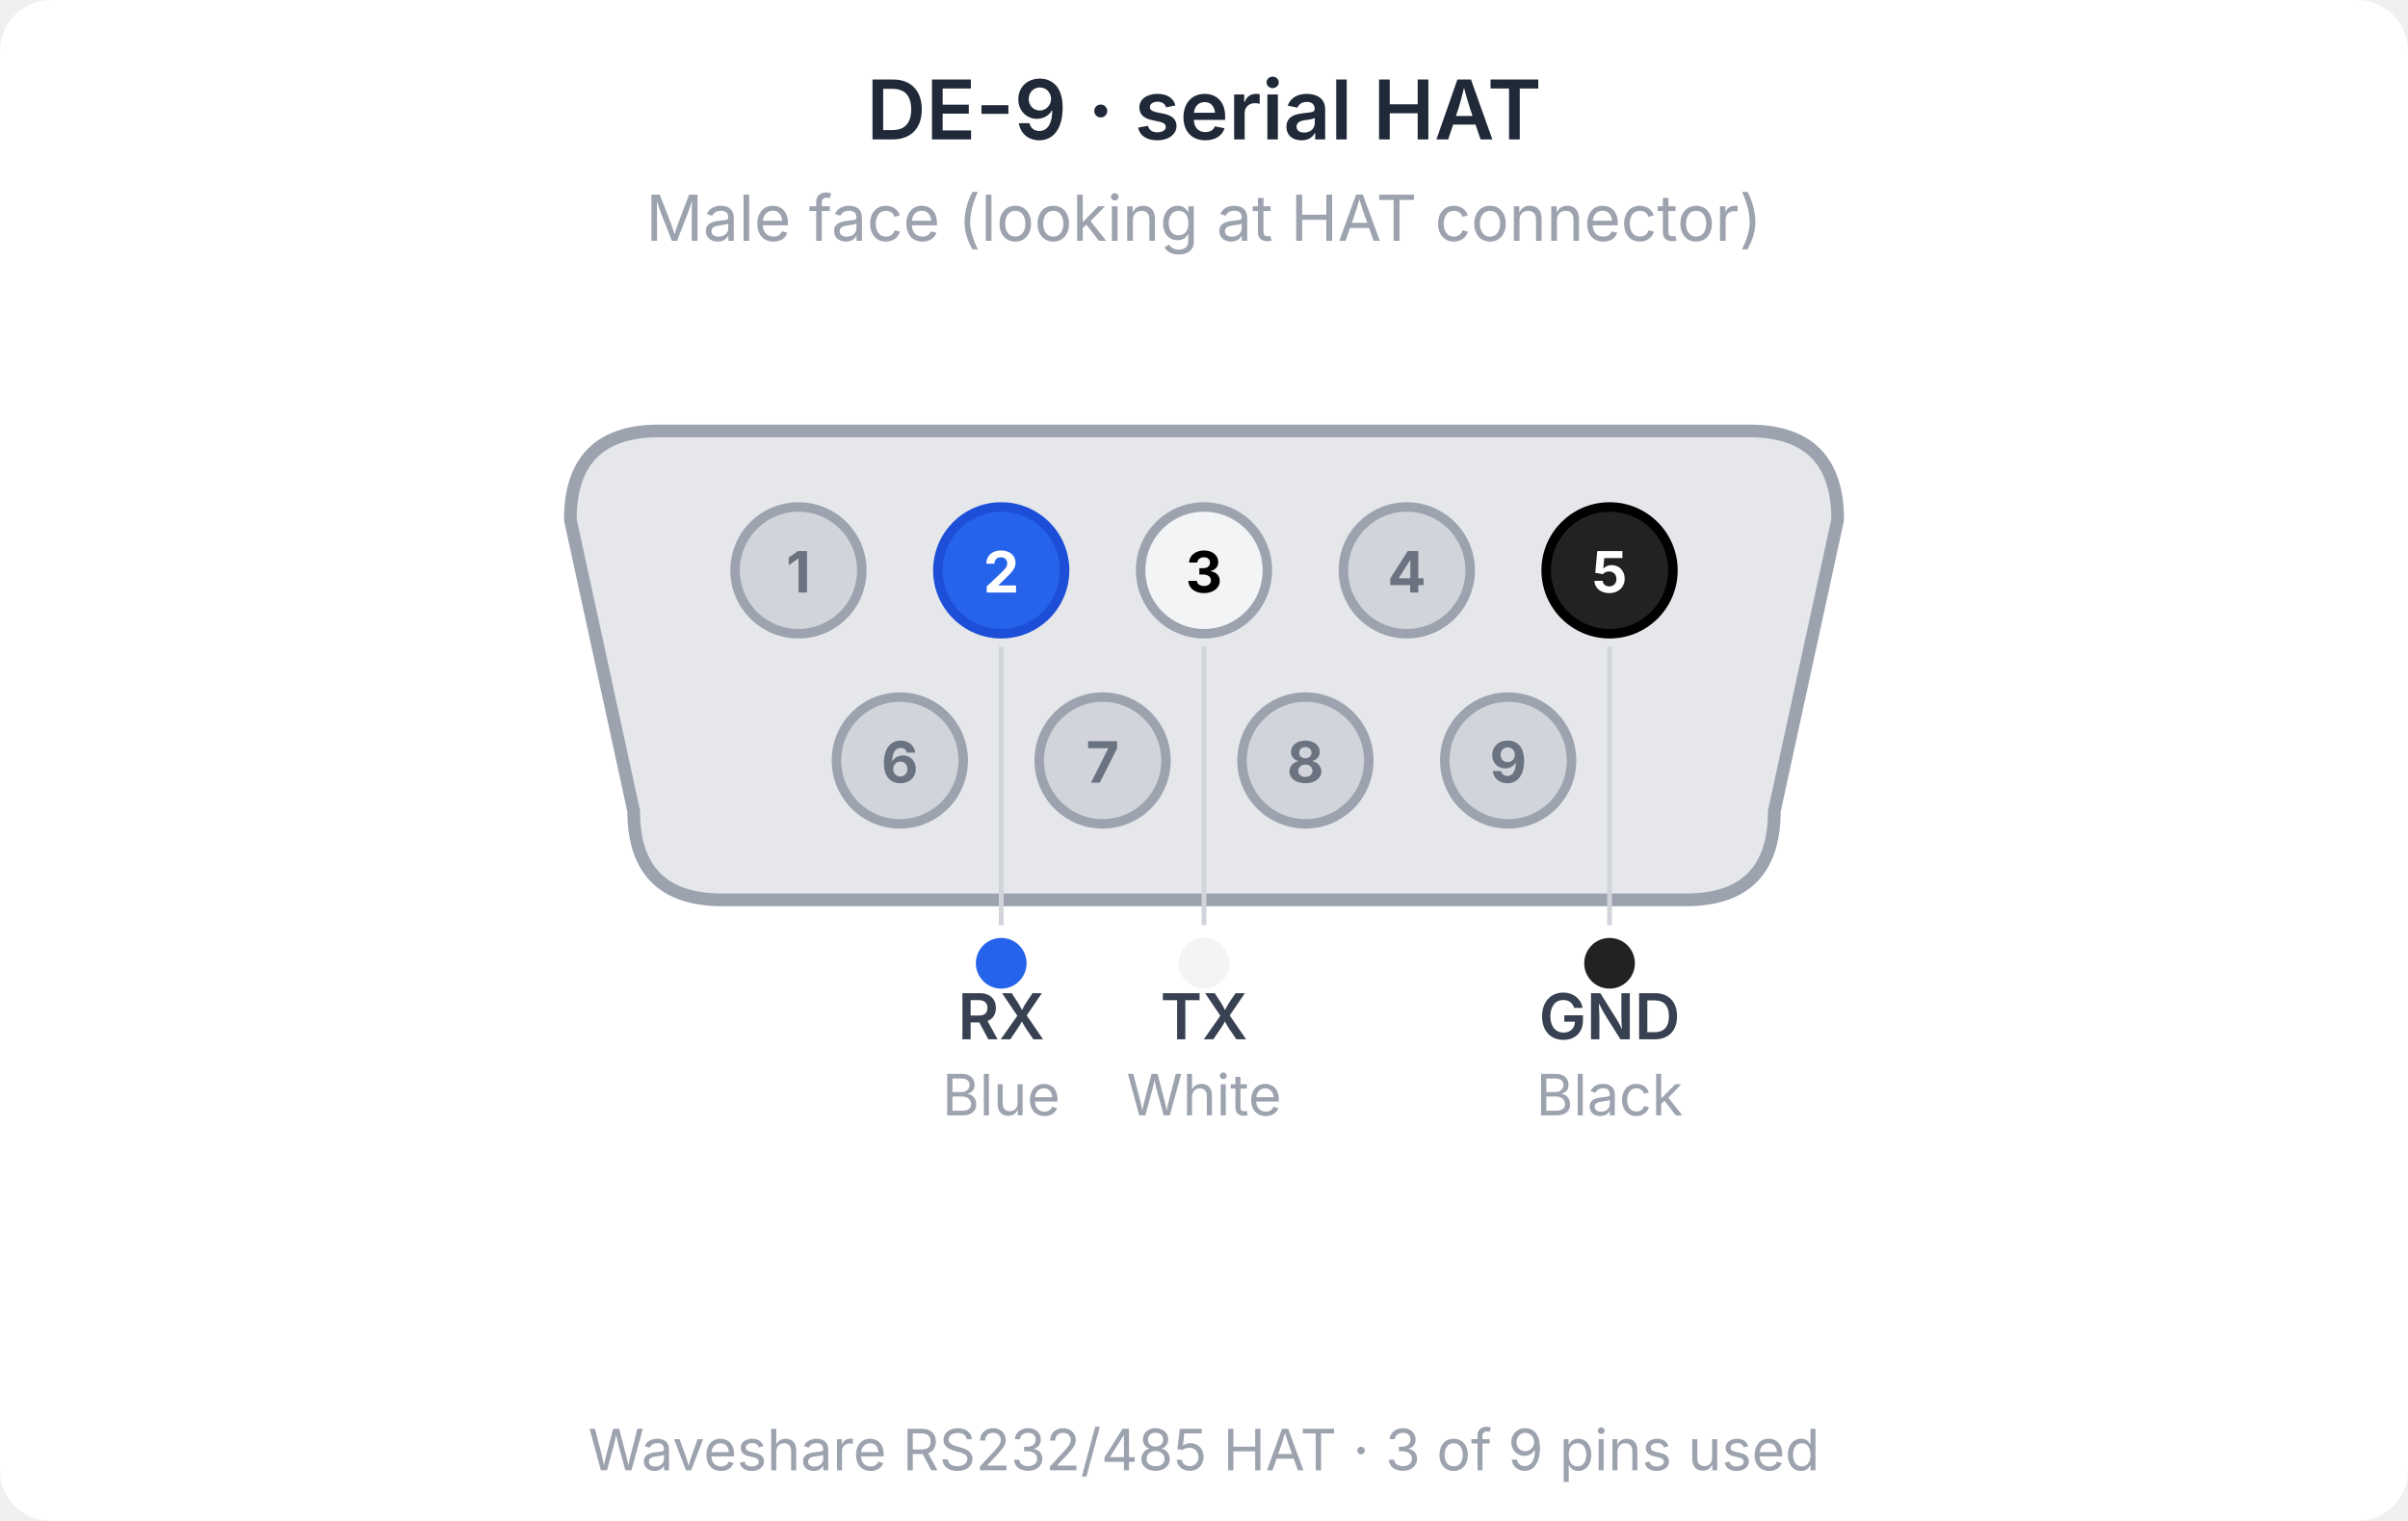
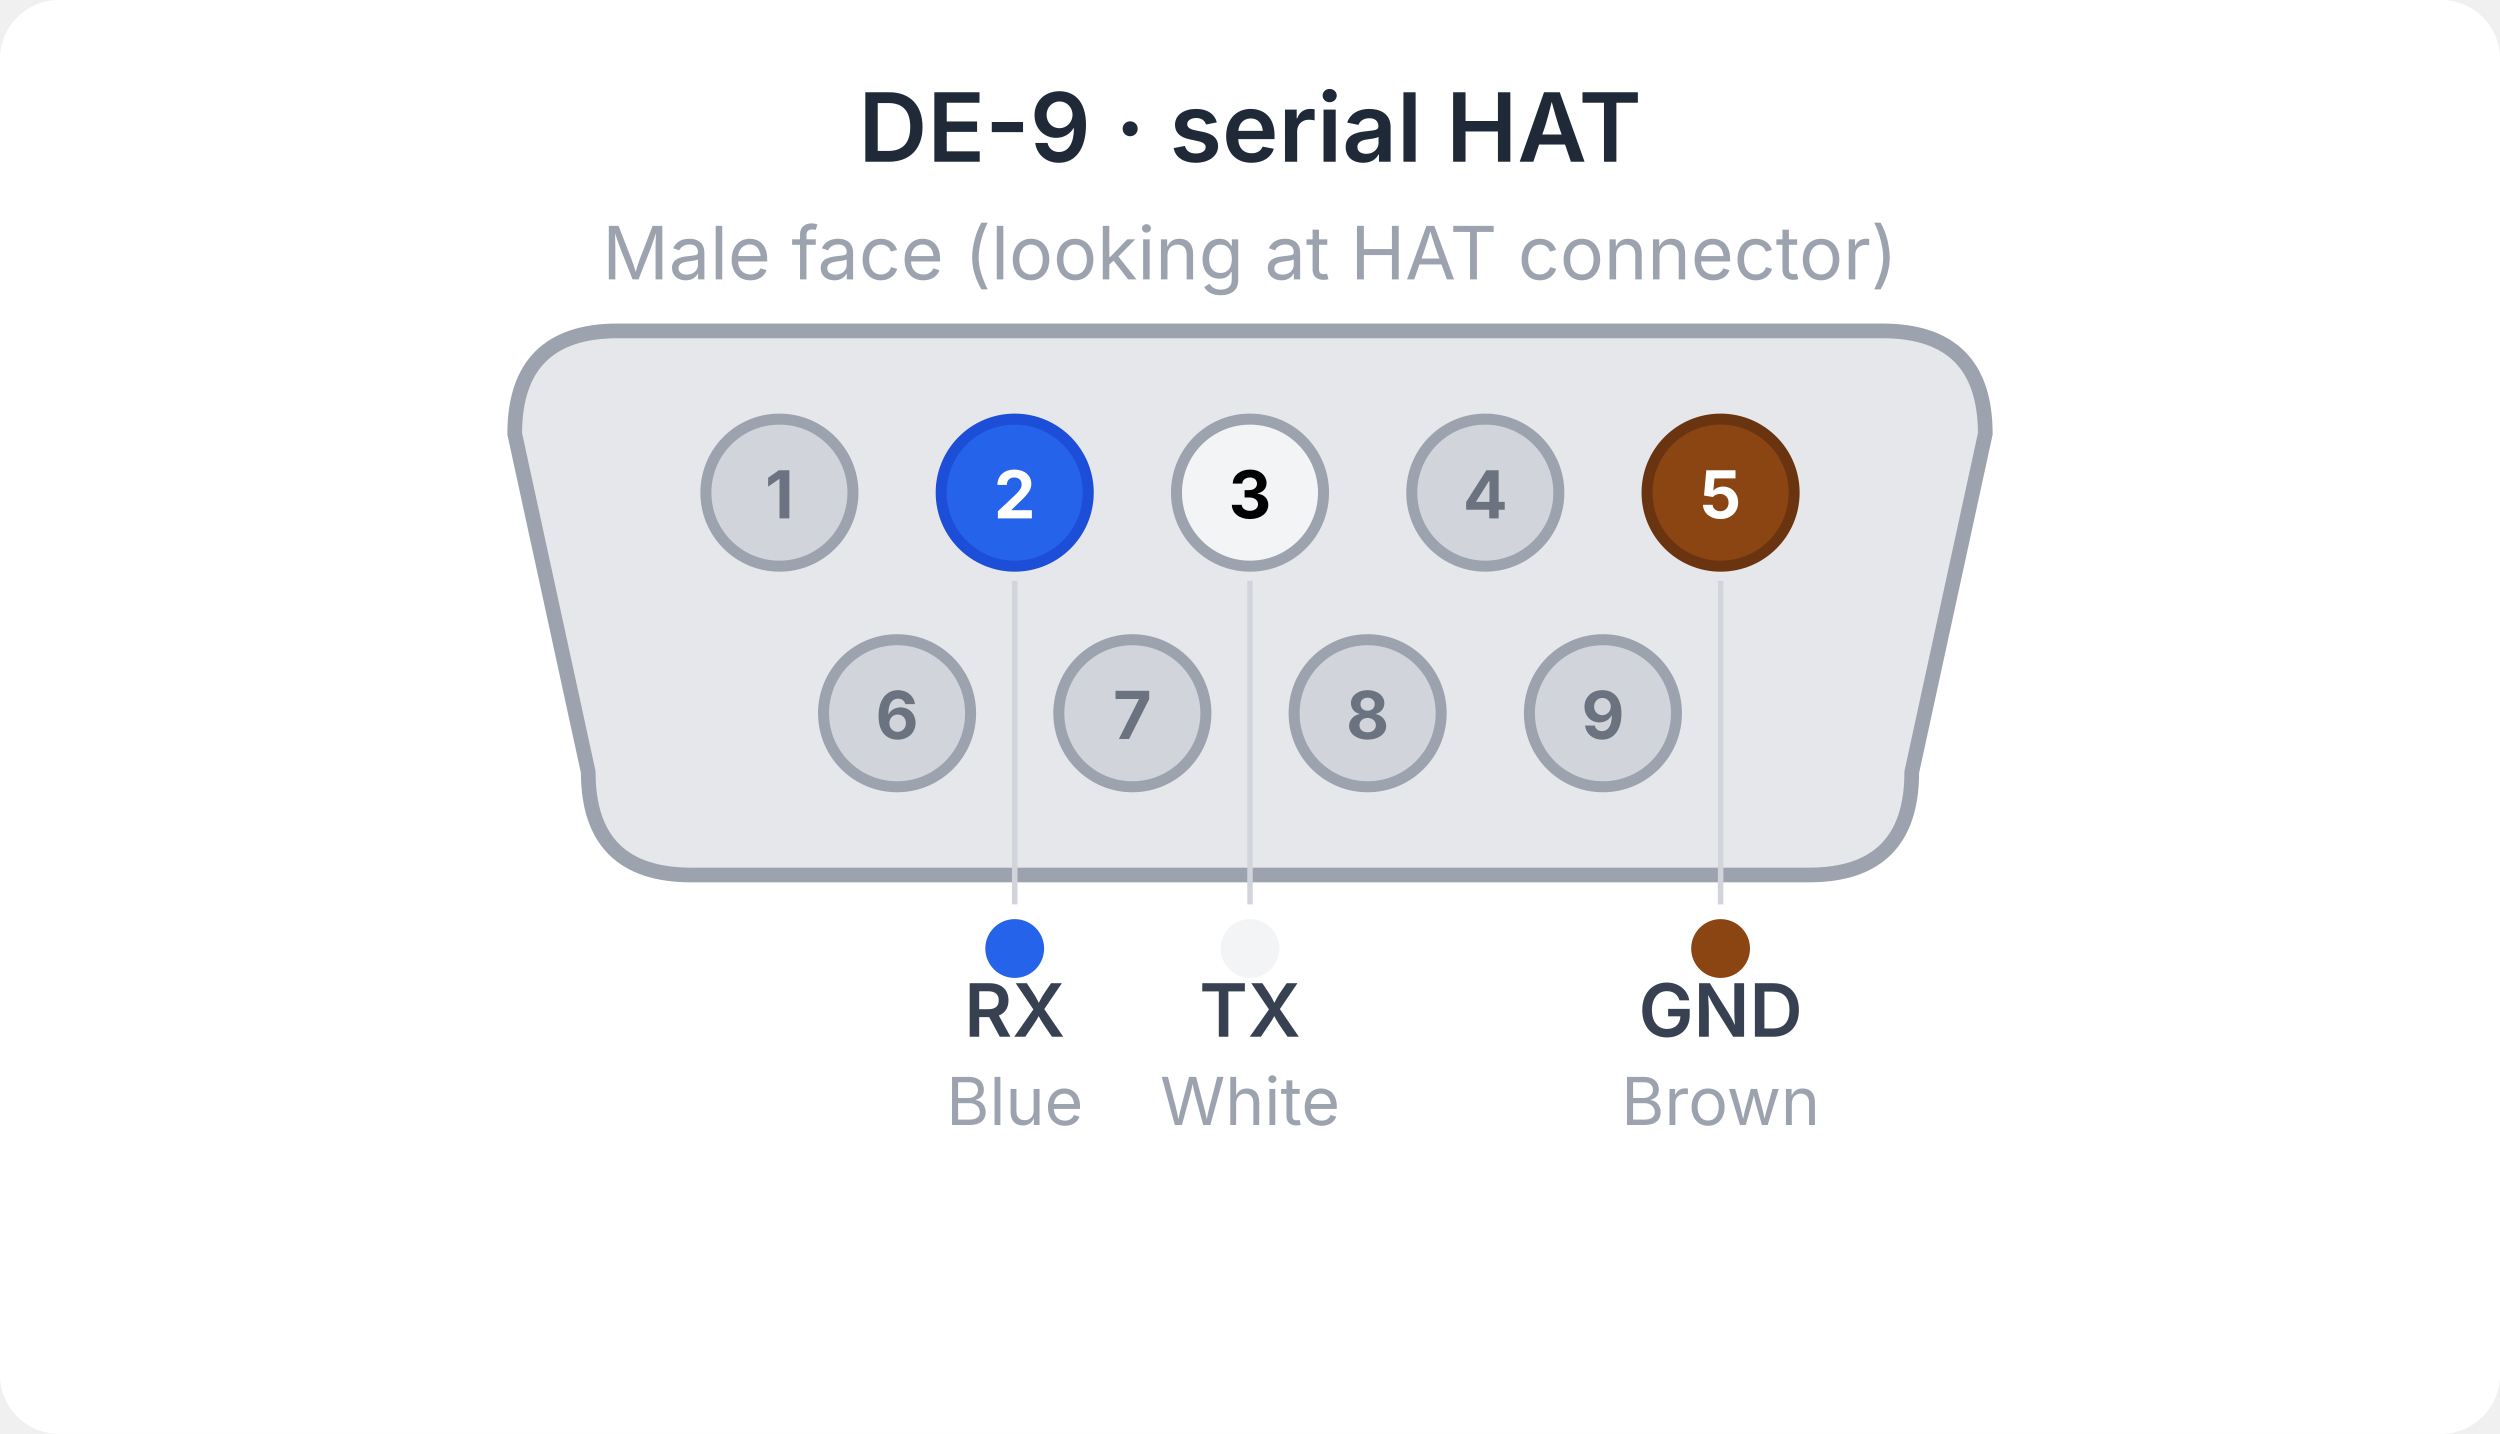
- <svg xmlns="http://www.w3.org/2000/svg" viewBox="0 0 380 240">
+ <svg xmlns="http://www.w3.org/2000/svg" viewBox="0 0 340 195">
  <style>
  text { font-family: -apple-system, system-ui, "Segoe UI", sans-serif; }
</style>
-   <rect width="380" height="240" fill="white" rx="8" />
-   <text x="190" y="22" text-anchor="middle" font-size="13" font-weight="600" fill="#1F2937">DE-9 · serial HAT</text>
-   <text x="190" y="38" text-anchor="middle" font-size="10" fill="#9CA3AF">Male face (looking at HAT connector)</text>
-   <path d="M 104.0,68.0 L 276.0,68.0 Q 290.0,68.0 290.0,82.0 L 280.0,128.0 Q 280.0,142.0 266.0,142.0 L 114.0,142.0 Q 100.0,142.0 100.0,128.0 L 90.0,82.0 Q 90.0,68.0 104.0,68.0 Z" fill="#E5E7EB" stroke="#9CA3AF" stroke-width="2" />
-   <circle cx="126.0" cy="90.0" r="10" fill="#D1D5DB" stroke="#9CA3AF" stroke-width="1.5" />
-   <text x="126.0" y="93.5" text-anchor="middle" font-size="9" font-weight="700" fill="#6B7280">1</text>
-   <circle cx="158.0" cy="90.0" r="10" fill="#2563EB" stroke="#1D4ED8" stroke-width="1.5" />
-   <text x="158.0" y="93.5" text-anchor="middle" font-size="9" font-weight="700" fill="#ffffff">2</text>
-   <circle cx="190.0" cy="90.0" r="10" fill="#F3F4F6" stroke="#9CA3AF" stroke-width="1.5" />
-   <text x="190.0" y="93.5" text-anchor="middle" font-size="9" font-weight="700" fill="#000000">3</text>
-   <circle cx="222.0" cy="90.0" r="10" fill="#D1D5DB" stroke="#9CA3AF" stroke-width="1.5" />
-   <text x="222.0" y="93.5" text-anchor="middle" font-size="9" font-weight="700" fill="#6B7280">4</text>
-   <circle cx="254.0" cy="90.0" r="10" fill="#222222" stroke="#000000" stroke-width="1.5" />
-   <text x="254.0" y="93.5" text-anchor="middle" font-size="9" font-weight="700" fill="#ffffff">5</text>
-   <circle cx="142.0" cy="120.0" r="10" fill="#D1D5DB" stroke="#9CA3AF" stroke-width="1.5" />
-   <text x="142.0" y="123.5" text-anchor="middle" font-size="9" font-weight="700" fill="#6B7280">6</text>
-   <circle cx="174.0" cy="120.0" r="10" fill="#D1D5DB" stroke="#9CA3AF" stroke-width="1.5" />
-   <text x="174.0" y="123.5" text-anchor="middle" font-size="9" font-weight="700" fill="#6B7280">7</text>
-   <circle cx="206.0" cy="120.0" r="10" fill="#D1D5DB" stroke="#9CA3AF" stroke-width="1.5" />
-   <text x="206.0" y="123.5" text-anchor="middle" font-size="9" font-weight="700" fill="#6B7280">8</text>
-   <circle cx="238.0" cy="120.0" r="10" fill="#D1D5DB" stroke="#9CA3AF" stroke-width="1.5" />
-   <text x="238.0" y="123.5" text-anchor="middle" font-size="9" font-weight="700" fill="#6B7280">9</text>
-   <line x1="158.0" y1="102.0" x2="158.0" y2="146.0" stroke="#D1D5DB" stroke-width="0.75" />
-   <circle cx="158.0" cy="152.0" r="4" fill="#2563EB" />
-   <text x="158.0" y="164.0" text-anchor="middle" font-size="10" font-weight="600" fill="#374151">RX</text>
-   <text x="158.0" y="176.0" text-anchor="middle" font-size="9" fill="#9CA3AF">Blue</text>
-   <line x1="190.0" y1="102.0" x2="190.0" y2="146.0" stroke="#D1D5DB" stroke-width="0.75" />
-   <circle cx="190.0" cy="152.0" r="4" fill="#F3F4F6" />
-   <text x="190.0" y="164.0" text-anchor="middle" font-size="10" font-weight="600" fill="#374151">TX</text>
-   <text x="190.0" y="176.0" text-anchor="middle" font-size="9" fill="#9CA3AF">White</text>
-   <line x1="254.0" y1="102.0" x2="254.0" y2="146.0" stroke="#D1D5DB" stroke-width="0.75" />
-   <circle cx="254.0" cy="152.0" r="4" fill="#222222" />
-   <text x="254.0" y="164.0" text-anchor="middle" font-size="10" font-weight="600" fill="#374151">GND</text>
-   <text x="254.0" y="176.0" text-anchor="middle" font-size="9" fill="#9CA3AF">Black</text>
-   <text x="190" y="232" text-anchor="middle" font-size="9" fill="#9CA3AF">Waveshare RS232/485 HAT · 3 of 9 pins used</text>
+   <rect width="340" height="195" fill="white" rx="8" />
+   <text x="170" y="22" text-anchor="middle" font-size="13" font-weight="600" fill="#1F2937">DE-9 · serial HAT</text>
+   <text x="170" y="38" text-anchor="middle" font-size="10" fill="#9CA3AF">Male face (looking at HAT connector)</text>
+   <path d="M 84.0,45.0 L 256.0,45.0 Q 270.0,45.0 270.0,59.0 L 260.0,105.0 Q 260.0,119.0 246.0,119.0 L 94.0,119.0 Q 80.0,119.0 80.0,105.0 L 70.0,59.0 Q 70.0,45.0 84.0,45.0 Z" fill="#E5E7EB" stroke="#9CA3AF" stroke-width="2" />
+   <circle cx="106.0" cy="67.0" r="10" fill="#D1D5DB" stroke="#9CA3AF" stroke-width="1.5" />
+   <text x="106.0" y="70.5" text-anchor="middle" font-size="9" font-weight="700" fill="#6B7280">1</text>
+   <circle cx="138.0" cy="67.0" r="10" fill="#2563EB" stroke="#1D4ED8" stroke-width="1.5" />
+   <text x="138.0" y="70.5" text-anchor="middle" font-size="9" font-weight="700" fill="#ffffff">2</text>
+   <circle cx="170.0" cy="67.0" r="10" fill="#F3F4F6" stroke="#9CA3AF" stroke-width="1.5" />
+   <text x="170.0" y="70.5" text-anchor="middle" font-size="9" font-weight="700" fill="#000000">3</text>
+   <circle cx="202.0" cy="67.0" r="10" fill="#D1D5DB" stroke="#9CA3AF" stroke-width="1.5" />
+   <text x="202.0" y="70.5" text-anchor="middle" font-size="9" font-weight="700" fill="#6B7280">4</text>
+   <circle cx="234.0" cy="67.0" r="10" fill="#8B4513" stroke="#6B3410" stroke-width="1.5" />
+   <text x="234.0" y="70.5" text-anchor="middle" font-size="9" font-weight="700" fill="#ffffff">5</text>
+   <circle cx="122.0" cy="97.0" r="10" fill="#D1D5DB" stroke="#9CA3AF" stroke-width="1.5" />
+   <text x="122.0" y="100.5" text-anchor="middle" font-size="9" font-weight="700" fill="#6B7280">6</text>
+   <circle cx="154.0" cy="97.0" r="10" fill="#D1D5DB" stroke="#9CA3AF" stroke-width="1.5" />
+   <text x="154.0" y="100.5" text-anchor="middle" font-size="9" font-weight="700" fill="#6B7280">7</text>
+   <circle cx="186.0" cy="97.0" r="10" fill="#D1D5DB" stroke="#9CA3AF" stroke-width="1.5" />
+   <text x="186.0" y="100.5" text-anchor="middle" font-size="9" font-weight="700" fill="#6B7280">8</text>
+   <circle cx="218.0" cy="97.0" r="10" fill="#D1D5DB" stroke="#9CA3AF" stroke-width="1.5" />
+   <text x="218.0" y="100.5" text-anchor="middle" font-size="9" font-weight="700" fill="#6B7280">9</text>
+   <line x1="138.0" y1="79.0" x2="138.0" y2="123.0" stroke="#D1D5DB" stroke-width="0.75" />
+   <circle cx="138.0" cy="129.0" r="4" fill="#2563EB" />
+   <text x="138.0" y="141.0" text-anchor="middle" font-size="10" font-weight="600" fill="#374151">RX</text>
+   <text x="138.0" y="153.0" text-anchor="middle" font-size="9" fill="#9CA3AF">Blue</text>
+   <line x1="170.0" y1="79.0" x2="170.0" y2="123.0" stroke="#D1D5DB" stroke-width="0.75" />
+   <circle cx="170.0" cy="129.0" r="4" fill="#F3F4F6" />
+   <text x="170.0" y="141.0" text-anchor="middle" font-size="10" font-weight="600" fill="#374151">TX</text>
+   <text x="170.0" y="153.0" text-anchor="middle" font-size="9" fill="#9CA3AF">White</text>
+   <line x1="234.0" y1="79.0" x2="234.0" y2="123.0" stroke="#D1D5DB" stroke-width="0.75" />
+   <circle cx="234.0" cy="129.0" r="4" fill="#8B4513" />
+   <text x="234.0" y="141.0" text-anchor="middle" font-size="10" font-weight="600" fill="#374151">GND</text>
+   <text x="234.0" y="153.0" text-anchor="middle" font-size="9" fill="#9CA3AF">Brown</text>
</svg>
